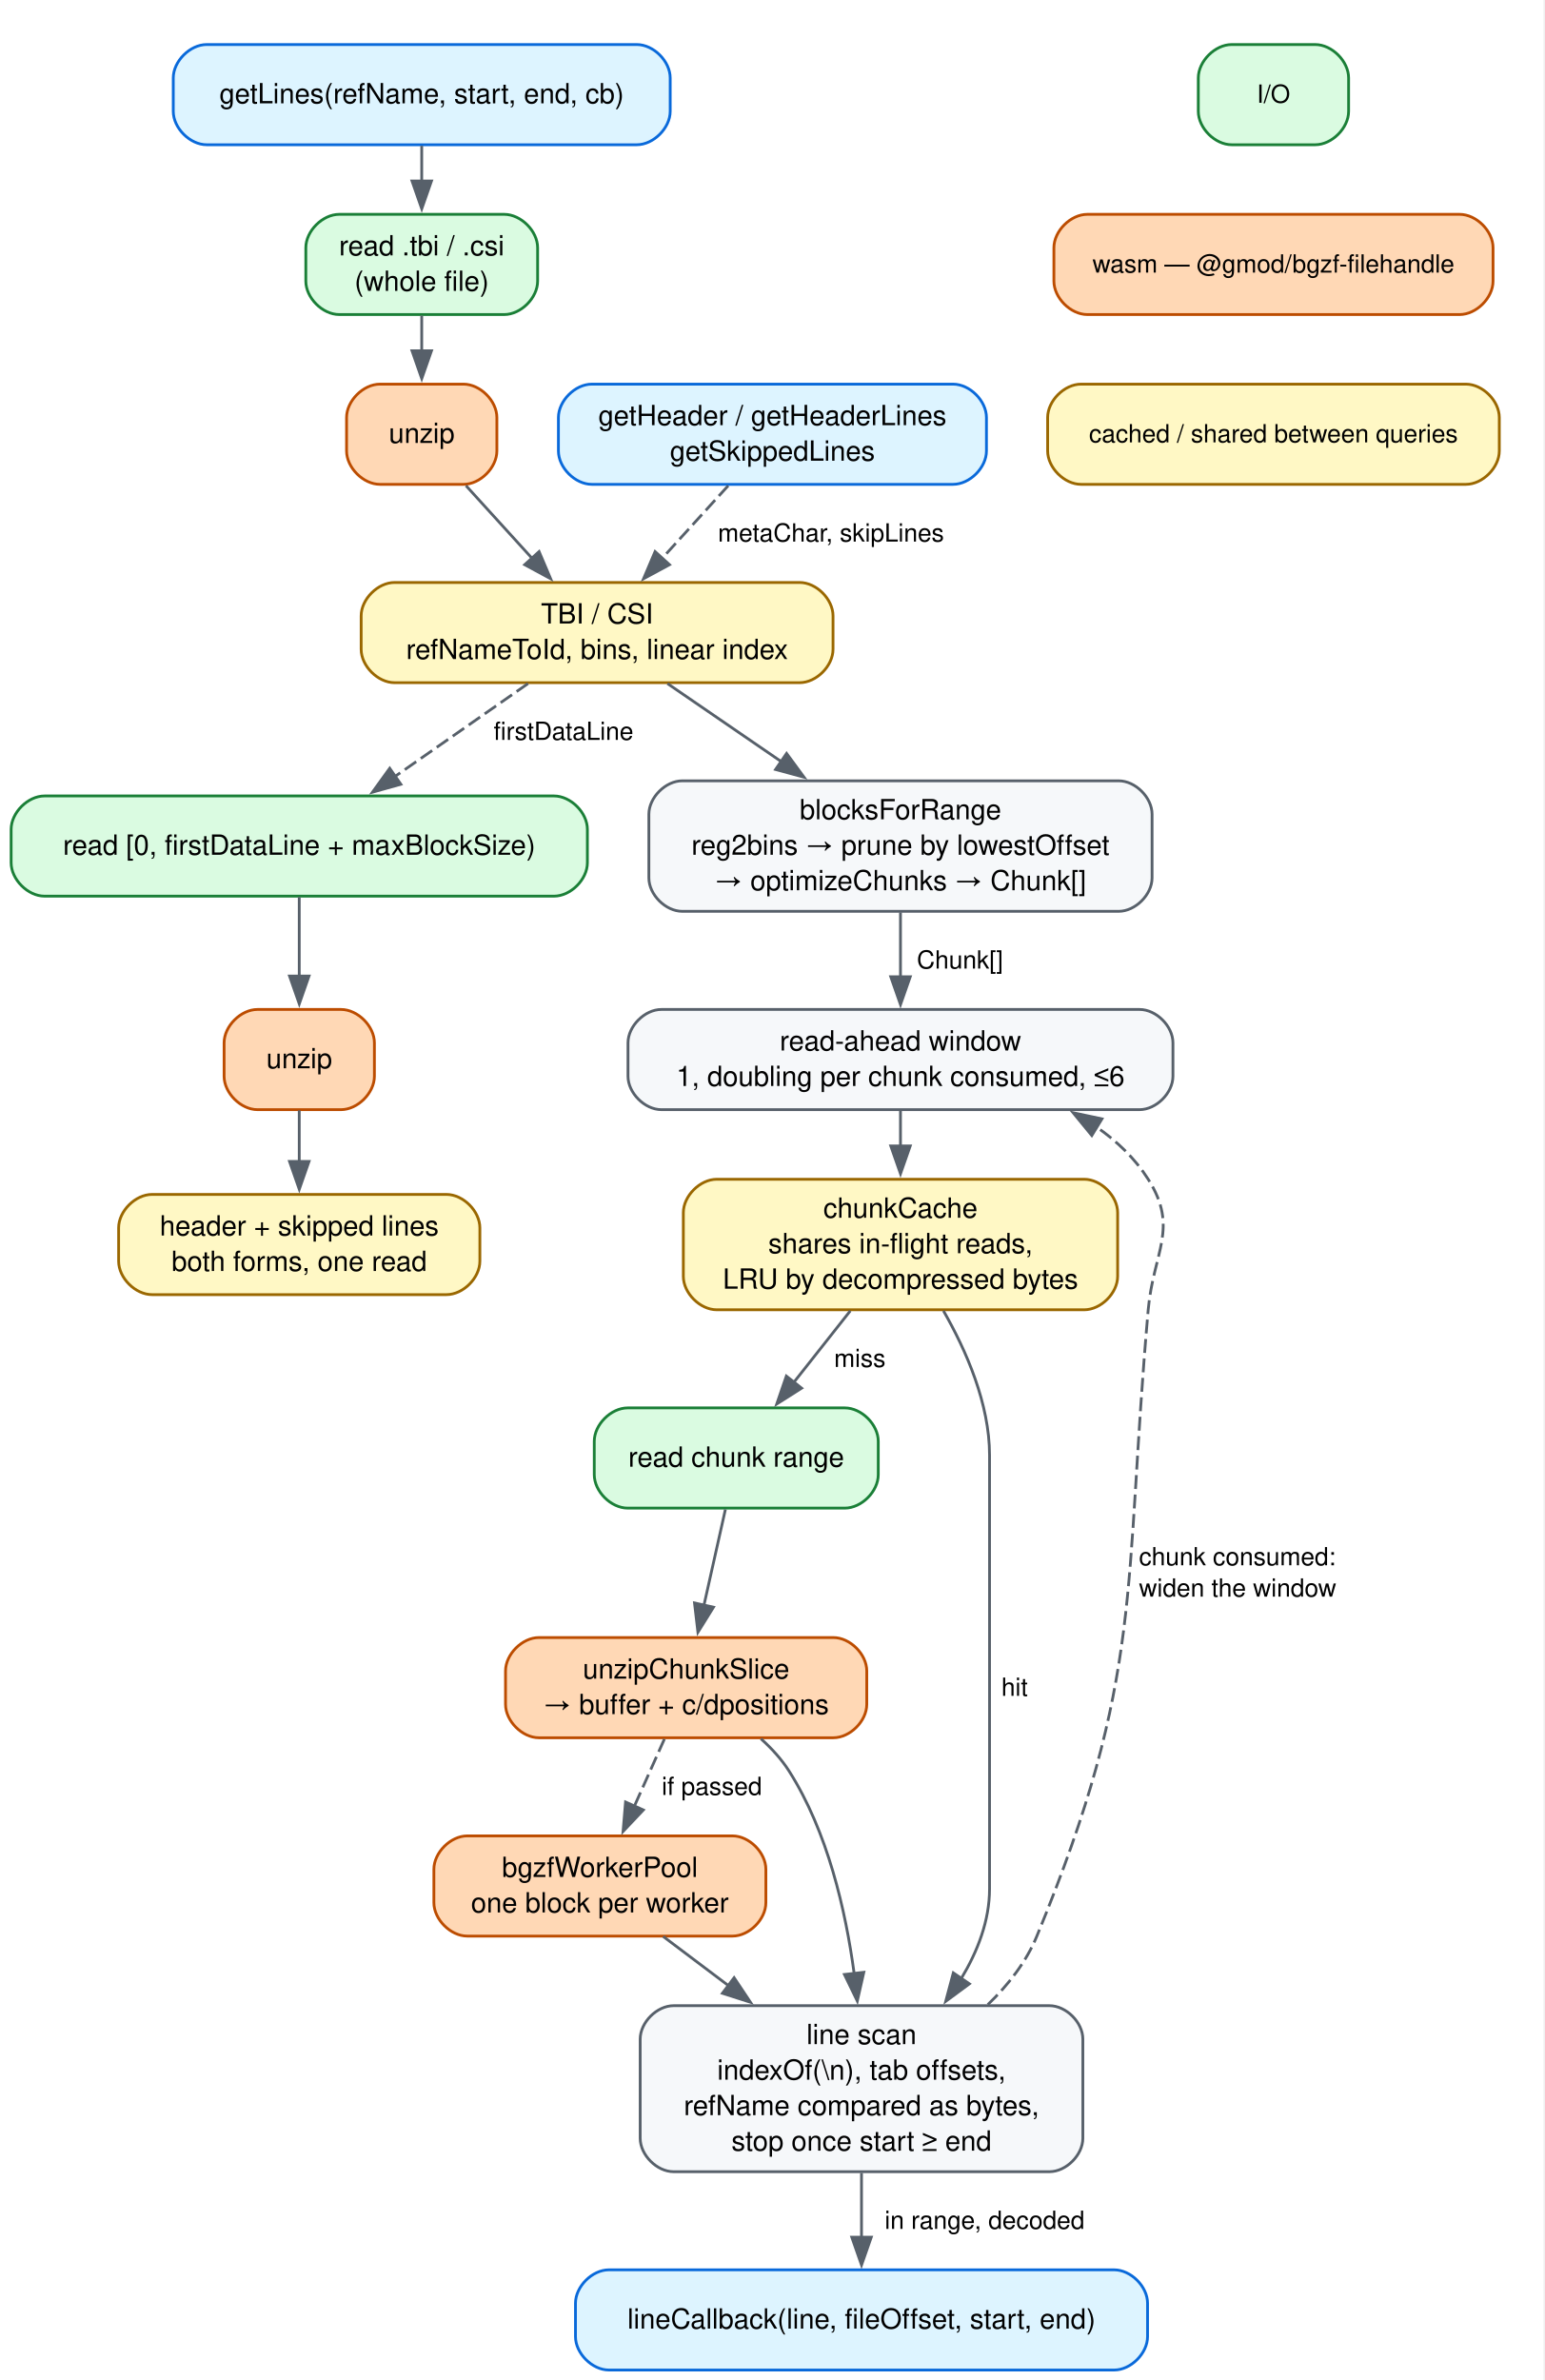
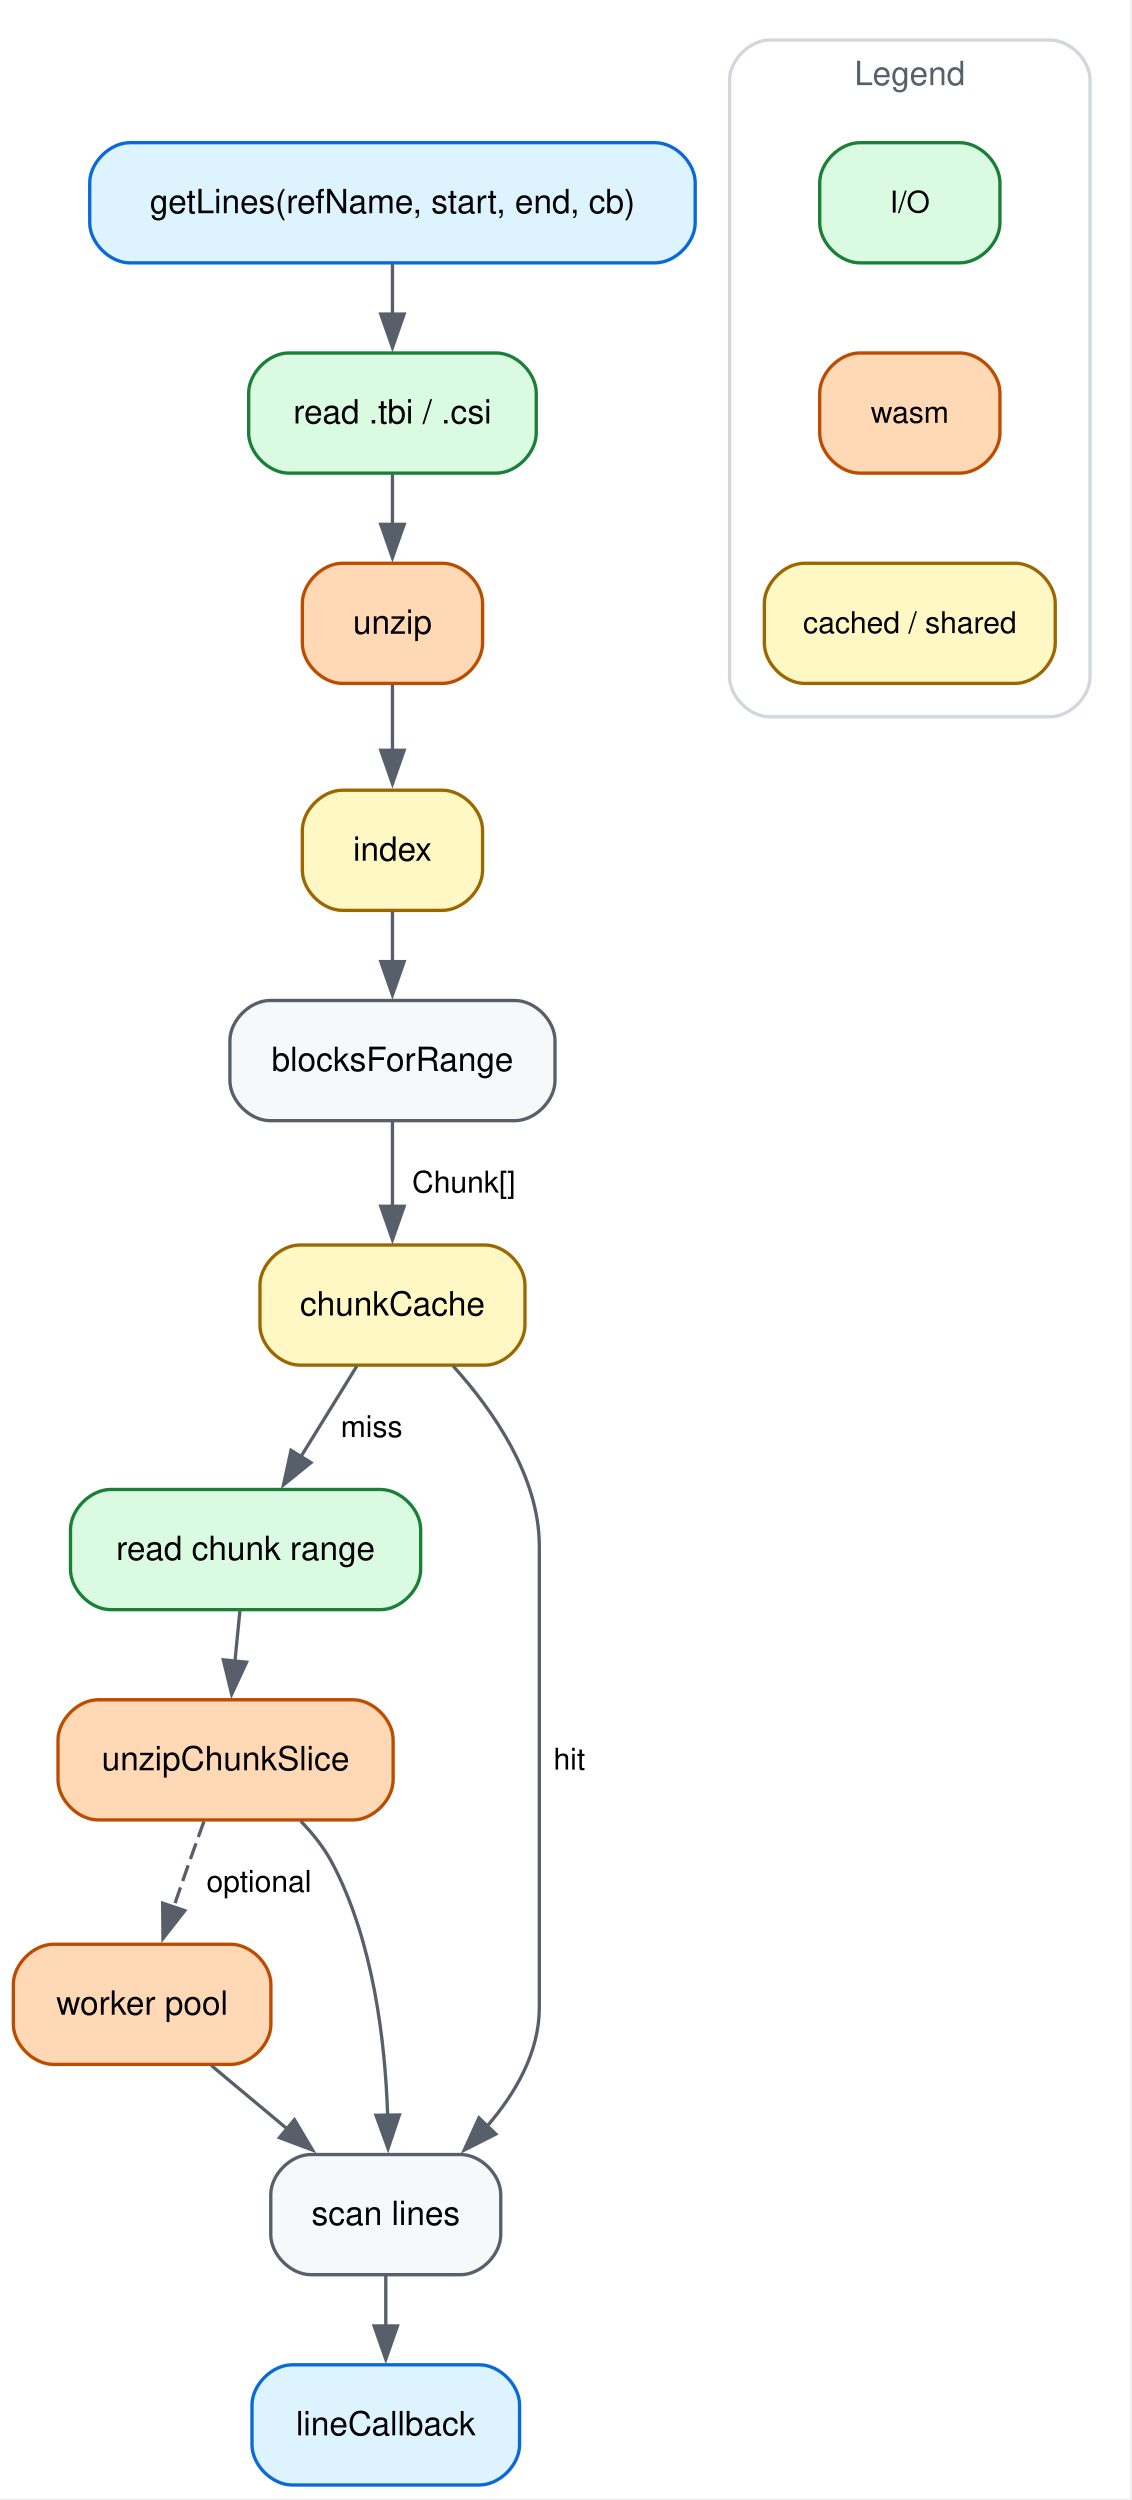
- <svg xmlns="http://www.w3.org/2000/svg" width="555pt" height="855pt" viewBox="0.00 0.00 555.00 855.00">
-   <g id="graph0" class="graph" transform="scale(1 1) rotate(0) translate(4 851.42)">
-     <polygon fill="white" stroke="none" points="-4,4 -4,-851.42 550.51,-851.42 550.51,4 -4,4" />
+ <svg xmlns="http://www.w3.org/2000/svg" width="339pt" height="749pt" viewBox="0.00 0.00 339.00 749.00">
+   <g id="graph0" class="graph" transform="scale(1 1) rotate(0) translate(4 744.5)">
+     <polygon fill="white" stroke="none" points="-4,4 -4,-744.5 334.58,-744.5 334.58,4 -4,4" />
    <g id="clust1" class="cluster">
-       <polygon fill="white" stroke="white" points="368.51,-673.42 368.51,-839.42 538.51,-839.42 538.51,-673.42 368.51,-673.42" />
+       <path fill="white" stroke="#d0d7de" d="M226.58,-529.75C226.58,-529.75 310.58,-529.75 310.58,-529.75 316.58,-529.75 322.58,-535.75 322.58,-541.75 322.58,-541.75 322.58,-720.5 322.58,-720.5 322.58,-726.5 316.58,-732.5 310.58,-732.5 310.58,-732.5 226.58,-732.5 226.58,-732.5 220.58,-732.5 214.58,-726.5 214.58,-720.5 214.58,-720.5 214.58,-541.75 214.58,-541.75 214.58,-535.75 220.58,-529.75 226.58,-529.75" />
+       <text xml:space="preserve" text-anchor="middle" x="268.58" y="-719" font-family="Helvetica,sans-Serif" font-size="10.00" fill="#57606a">Legend</text>
    </g>
    <g id="node1" class="node">
-       <path fill="#ddf4ff" stroke="#0969da" d="M224.78,-835.42C224.78,-835.42 70.25,-835.42 70.25,-835.42 64.25,-835.42 58.25,-829.42 58.25,-823.42 58.25,-823.42 58.25,-811.42 58.25,-811.42 58.25,-805.42 64.25,-799.42 70.25,-799.42 70.25,-799.42 224.78,-799.42 224.78,-799.42 230.78,-799.42 236.78,-805.42 236.78,-811.42 236.78,-811.42 236.78,-823.42 236.78,-823.42 236.78,-829.42 230.78,-835.42 224.78,-835.42" />
-       <text xml:space="preserve" text-anchor="middle" x="147.51" y="-814.3" font-family="Helvetica,sans-Serif" font-size="10.00">getLines(refName, start, end, cb)</text>
+       <path fill="#ddf4ff" stroke="#0969da" d="M192.28,-701.75C192.28,-701.75 34.88,-701.75 34.88,-701.75 28.88,-701.75 22.88,-695.75 22.88,-689.75 22.88,-689.75 22.88,-677.75 22.88,-677.75 22.88,-671.75 28.88,-665.75 34.88,-665.75 34.88,-665.75 192.28,-665.75 192.28,-665.75 198.28,-665.75 204.28,-671.75 204.28,-677.75 204.28,-677.75 204.28,-689.75 204.28,-689.75 204.28,-695.75 198.28,-701.75 192.28,-701.75" />
+       <text xml:space="preserve" text-anchor="middle" x="113.58" y="-680.62" font-family="Helvetica,sans-Serif" font-size="10.00">getLines(refName, start, end, cb)</text>
+     </g>
+     <g id="node2" class="node">
+       <path fill="#dafbe1" stroke="#1a7f37" d="M144.66,-638.75C144.66,-638.75 82.5,-638.75 82.5,-638.75 76.5,-638.75 70.5,-632.75 70.5,-626.75 70.5,-626.75 70.5,-614.75 70.5,-614.75 70.5,-608.75 76.5,-602.75 82.5,-602.75 82.5,-602.75 144.66,-602.75 144.66,-602.75 150.66,-602.75 156.66,-608.75 156.66,-614.75 156.66,-614.75 156.66,-626.75 156.66,-626.75 156.66,-632.75 150.66,-638.75 144.66,-638.75" />
+       <text xml:space="preserve" text-anchor="middle" x="113.58" y="-617.62" font-family="Helvetica,sans-Serif" font-size="10.00">read .tbi / .csi</text>
+     </g>
+     <g id="edge1" class="edge">
+       <path fill="none" stroke="#57606a" d="M113.58,-665.43C113.58,-660.63 113.58,-655.28 113.58,-650.02" />
+       <polygon fill="#57606a" stroke="#57606a" points="117.08,-650.41 113.58,-640.41 110.08,-650.41 117.08,-650.41" />
+     </g>
+     <g id="node3" class="node">
+       <path fill="#ffd8b5" stroke="#bc4c00" d="M128.58,-575.75C128.58,-575.75 98.58,-575.75 98.58,-575.75 92.58,-575.75 86.58,-569.75 86.58,-563.75 86.58,-563.75 86.58,-551.75 86.58,-551.75 86.58,-545.75 92.58,-539.75 98.58,-539.75 98.58,-539.75 128.58,-539.75 128.58,-539.75 134.58,-539.75 140.58,-545.75 140.58,-551.75 140.58,-551.75 140.58,-563.75 140.58,-563.75 140.58,-569.75 134.58,-575.75 128.58,-575.75" />
+       <text xml:space="preserve" text-anchor="middle" x="113.58" y="-554.62" font-family="Helvetica,sans-Serif" font-size="10.00">unzip</text>
+     </g>
+     <g id="edge2" class="edge">
+       <path fill="none" stroke="#57606a" d="M113.58,-602.43C113.58,-597.63 113.58,-592.28 113.58,-587.02" />
+       <polygon fill="#57606a" stroke="#57606a" points="117.08,-587.41 113.58,-577.41 110.08,-587.41 117.08,-587.41" />
    </g>
    <g id="node4" class="node">
-       <path fill="#dafbe1" stroke="#1a7f37" d="M177.15,-774.42C177.15,-774.42 117.87,-774.42 117.87,-774.42 111.87,-774.42 105.87,-768.42 105.87,-762.42 105.87,-762.42 105.87,-750.42 105.87,-750.42 105.87,-744.42 111.87,-738.42 117.87,-738.42 117.87,-738.42 177.15,-738.42 177.15,-738.42 183.15,-738.42 189.15,-744.42 189.15,-750.42 189.15,-750.42 189.15,-762.42 189.15,-762.42 189.15,-768.42 183.15,-774.42 177.15,-774.42" />
-       <text xml:space="preserve" text-anchor="middle" x="147.51" y="-759.67" font-family="Helvetica,sans-Serif" font-size="10.00">read .tbi / .csi</text>
-       <text xml:space="preserve" text-anchor="middle" x="147.51" y="-746.92" font-family="Helvetica,sans-Serif" font-size="10.00">(whole file)</text>
+       <path fill="#fff8c5" stroke="#9a6700" d="M128.58,-507.75C128.58,-507.75 98.58,-507.75 98.58,-507.75 92.58,-507.75 86.58,-501.75 86.58,-495.75 86.58,-495.75 86.58,-483.75 86.58,-483.75 86.58,-477.75 92.58,-471.75 98.58,-471.75 98.58,-471.75 128.58,-471.75 128.58,-471.75 134.58,-471.75 140.58,-477.75 140.58,-483.75 140.58,-483.75 140.58,-495.75 140.58,-495.75 140.58,-501.75 134.58,-507.75 128.58,-507.75" />
+       <text xml:space="preserve" text-anchor="middle" x="113.58" y="-486.62" font-family="Helvetica,sans-Serif" font-size="10.00">index</text>
    </g>
-     <g id="edge1" class="edge">
-       <path fill="none" stroke="#57606a" d="M147.51,-799.04C147.51,-794.99 147.51,-790.58 147.51,-786.19" />
-       <polygon fill="#57606a" stroke="#57606a" points="151.02,-786.4 147.52,-776.4 144.02,-786.4 151.02,-786.4" />
+     <g id="edge3" class="edge">
+       <path fill="none" stroke="#57606a" d="M113.58,-539.41C113.58,-533.32 113.58,-526.3 113.58,-519.53" />
+       <polygon fill="#57606a" stroke="#57606a" points="117.08,-519.72 113.58,-509.72 110.08,-519.72 117.08,-519.72" />
    </g>
-     <g id="node2" class="node">
-       <path fill="#ddf4ff" stroke="#0969da" d="M338.4,-713.42C338.4,-713.42 208.62,-713.42 208.62,-713.42 202.62,-713.42 196.62,-707.42 196.62,-701.42 196.62,-701.42 196.62,-689.42 196.62,-689.42 196.62,-683.42 202.62,-677.42 208.62,-677.42 208.62,-677.42 338.4,-677.42 338.4,-677.42 344.4,-677.42 350.4,-683.42 350.4,-689.42 350.4,-689.42 350.4,-701.42 350.4,-701.42 350.4,-707.42 344.4,-713.42 338.4,-713.42" />
-       <text xml:space="preserve" text-anchor="middle" x="273.51" y="-698.67" font-family="Helvetica,sans-Serif" font-size="10.00">getHeader / getHeaderLines</text>
-       <text xml:space="preserve" text-anchor="middle" x="273.51" y="-685.92" font-family="Helvetica,sans-Serif" font-size="10.00">getSkippedLines</text>
+     <g id="node5" class="node">
+       <path fill="#f6f8fa" stroke="#57606a" d="M150.28,-444.75C150.28,-444.75 76.88,-444.75 76.88,-444.75 70.88,-444.75 64.88,-438.75 64.88,-432.75 64.88,-432.75 64.88,-420.75 64.88,-420.75 64.88,-414.75 70.88,-408.75 76.88,-408.75 76.88,-408.75 150.28,-408.75 150.28,-408.75 156.28,-408.75 162.28,-414.75 162.28,-420.75 162.28,-420.75 162.28,-432.75 162.28,-432.75 162.28,-438.75 156.28,-444.75 150.28,-444.75" />
+       <text xml:space="preserve" text-anchor="middle" x="113.58" y="-423.62" font-family="Helvetica,sans-Serif" font-size="10.00">blocksForRange</text>
+     </g>
+     <g id="edge4" class="edge">
+       <path fill="none" stroke="#57606a" d="M113.58,-471.43C113.58,-466.63 113.58,-461.28 113.58,-456.02" />
+       <polygon fill="#57606a" stroke="#57606a" points="117.08,-456.41 113.58,-446.41 110.08,-456.41 117.08,-456.41" />
+     </g>
+     <g id="node6" class="node">
+       <path fill="#fff8c5" stroke="#9a6700" d="M141.28,-371.5C141.28,-371.5 85.88,-371.5 85.88,-371.5 79.88,-371.5 73.88,-365.5 73.88,-359.5 73.88,-359.5 73.88,-347.5 73.88,-347.5 73.88,-341.5 79.88,-335.5 85.88,-335.5 85.88,-335.5 141.28,-335.5 141.28,-335.5 147.28,-335.5 153.28,-341.5 153.28,-347.5 153.28,-347.5 153.28,-359.5 153.28,-359.5 153.28,-365.5 147.28,-371.5 141.28,-371.5" />
+       <text xml:space="preserve" text-anchor="middle" x="113.58" y="-350.38" font-family="Helvetica,sans-Serif" font-size="10.00">chunkCache</text>
+     </g>
+     <g id="edge5" class="edge">
+       <path fill="none" stroke="#57606a" d="M113.58,-408.5C113.58,-400.8 113.58,-391.52 113.58,-382.84" />
+       <polygon fill="#57606a" stroke="#57606a" points="117.08,-383.1 113.58,-373.1 110.08,-383.1 117.08,-383.1" />
+       <text xml:space="preserve" text-anchor="middle" x="134.95" y="-387.2" font-family="Helvetica,sans-Serif" font-size="9.00"> Chunk[] </text>
+     </g>
+     <g id="node7" class="node">
+       <path fill="#dafbe1" stroke="#1a7f37" d="M110.03,-298.25C110.03,-298.25 29.12,-298.25 29.12,-298.25 23.12,-298.25 17.12,-292.25 17.12,-286.25 17.12,-286.25 17.12,-274.25 17.12,-274.25 17.12,-268.25 23.12,-262.25 29.12,-262.25 29.12,-262.25 110.03,-262.25 110.03,-262.25 116.03,-262.25 122.03,-268.25 122.03,-274.25 122.03,-274.25 122.03,-286.25 122.03,-286.25 122.03,-292.25 116.03,-298.25 110.03,-298.25" />
+       <text xml:space="preserve" text-anchor="middle" x="69.58" y="-277.12" font-family="Helvetica,sans-Serif" font-size="10.00">read chunk range</text>
+     </g>
+     <g id="edge6" class="edge">
+       <path fill="none" stroke="#57606a" d="M102.93,-335.25C97.9,-327.11 91.79,-317.21 86.17,-308.12" />
+       <polygon fill="#57606a" stroke="#57606a" points="89.16,-306.3 80.93,-299.63 83.2,-309.97 89.16,-306.3" />
+       <text xml:space="preserve" text-anchor="middle" x="107.34" y="-313.95" font-family="Helvetica,sans-Serif" font-size="9.00"> miss </text>
+     </g>
+     <g id="node10" class="node">
+       <path fill="#f6f8fa" stroke="#57606a" d="M134.03,-99C134.03,-99 89.12,-99 89.12,-99 83.12,-99 77.12,-93 77.12,-87 77.12,-87 77.12,-75 77.12,-75 77.12,-69 83.12,-63 89.12,-63 89.12,-63 134.03,-63 134.03,-63 140.03,-63 146.03,-69 146.03,-75 146.03,-75 146.03,-87 146.03,-87 146.03,-93 140.03,-99 134.03,-99" />
+       <text xml:space="preserve" text-anchor="middle" x="111.58" y="-77.88" font-family="Helvetica,sans-Serif" font-size="10.00">scan lines</text>
+     </g>
+     <g id="edge11" class="edge">
+       <path fill="none" stroke="#57606a" d="M131.73,-335.26C143.85,-321.84 157.58,-302.04 157.58,-281.25 157.58,-281.25 157.58,-281.25 157.58,-143 157.58,-129.66 150.48,-117.39 141.87,-107.41" />
+       <polygon fill="#57606a" stroke="#57606a" points="144.54,-105.14 135.09,-100.35 139.49,-109.98 144.54,-105.14" />
+       <text xml:space="preserve" text-anchor="middle" x="166.58" y="-214.32" font-family="Helvetica,sans-Serif" font-size="9.00"> hit </text>
+     </g>
+     <g id="node8" class="node">
+       <path fill="#ffd8b5" stroke="#bc4c00" d="M101.78,-235.25C101.78,-235.25 25.38,-235.25 25.38,-235.25 19.38,-235.25 13.38,-229.25 13.38,-223.25 13.38,-223.25 13.38,-211.25 13.38,-211.25 13.38,-205.25 19.38,-199.25 25.38,-199.25 25.38,-199.25 101.78,-199.25 101.78,-199.25 107.78,-199.25 113.78,-205.25 113.78,-211.25 113.78,-211.25 113.78,-223.25 113.78,-223.25 113.78,-229.25 107.78,-235.25 101.78,-235.25" />
+       <text xml:space="preserve" text-anchor="middle" x="63.58" y="-214.12" font-family="Helvetica,sans-Serif" font-size="10.00">unzipChunkSlice</text>
+     </g>
+     <g id="edge7" class="edge">
+       <path fill="none" stroke="#57606a" d="M67.88,-261.93C67.4,-257.13 66.88,-251.78 66.36,-246.52" />
+       <polygon fill="#57606a" stroke="#57606a" points="69.88,-246.51 65.41,-236.91 62.91,-247.2 69.88,-246.51" />
+     </g>
+     <g id="node9" class="node">
+       <path fill="#ffd8b5" stroke="#bc4c00" d="M65.16,-162C65.16,-162 12,-162 12,-162 6,-162 0,-156 0,-150 0,-150 0,-138 0,-138 0,-132 6,-126 12,-126 12,-126 65.16,-126 65.16,-126 71.16,-126 77.16,-132 77.16,-138 77.16,-138 77.16,-150 77.16,-150 77.16,-156 71.16,-162 65.16,-162" />
+       <text xml:space="preserve" text-anchor="middle" x="38.58" y="-140.88" font-family="Helvetica,sans-Serif" font-size="10.00">worker pool</text>
+     </g>
+     <g id="edge8" class="edge">
+       <path fill="none" stroke="#57606a" stroke-dasharray="5,2" d="M57.11,-198.83C55.6,-194.71 54.02,-190.33 52.58,-186.25 51.07,-181.96 49.49,-177.41 47.97,-172.96" />
+       <polygon fill="#57606a" stroke="#57606a" points="51.36,-172.07 44.83,-163.73 44.73,-174.32 51.36,-172.07" />
+       <text xml:space="preserve" text-anchor="middle" x="73.58" y="-177.7" font-family="Helvetica,sans-Serif" font-size="9.00"> optional </text>
+     </g>
+     <g id="edge9" class="edge">
+       <path fill="none" stroke="#57606a" d="M86.1,-198.89C89.78,-195.1 93.17,-190.83 95.58,-186.25 107.91,-162.85 111.42,-132.66 112.14,-110.8" />
+       <polygon fill="#57606a" stroke="#57606a" points="115.64,-110.86 112.27,-100.82 108.64,-110.77 115.64,-110.86" />
+     </g>
+     <g id="edge10" class="edge">
+       <path fill="none" stroke="#57606a" d="M59.3,-125.68C66.39,-119.76 74.47,-113.01 82.11,-106.62" />
+       <polygon fill="#57606a" stroke="#57606a" points="84.21,-109.43 89.64,-100.33 79.73,-104.06 84.21,-109.43" />
    </g>
    <g id="node11" class="node">
-       <path fill="#fff8c5" stroke="#9a6700" d="M283.28,-642.17C283.28,-642.17 137.75,-642.17 137.75,-642.17 131.75,-642.17 125.75,-636.17 125.75,-630.17 125.75,-630.17 125.75,-618.17 125.75,-618.17 125.75,-612.17 131.75,-606.17 137.75,-606.17 137.75,-606.17 283.28,-606.17 283.28,-606.17 289.28,-606.17 295.28,-612.17 295.28,-618.17 295.28,-618.17 295.28,-630.17 295.28,-630.17 295.28,-636.17 289.28,-642.17 283.28,-642.17" />
-       <text xml:space="preserve" text-anchor="middle" x="210.51" y="-627.42" font-family="Helvetica,sans-Serif" font-size="10.00">TBI / CSI</text>
-       <text xml:space="preserve" text-anchor="middle" x="210.51" y="-614.67" font-family="Helvetica,sans-Serif" font-size="10.00">refNameToId, bins, linear index</text>
-     </g>
-     <g id="edge5" class="edge">
-       <path fill="none" stroke="#57606a" stroke-dasharray="5,2" d="M257.62,-676.95C250.4,-669.01 241.72,-659.47 233.79,-650.75" />
-       <polygon fill="#57606a" stroke="#57606a" points="236.53,-648.56 227.21,-643.52 231.35,-653.27 236.53,-648.56" />
-       <text xml:space="preserve" text-anchor="middle" x="294.54" y="-656.87" font-family="Helvetica,sans-Serif" font-size="9.00"> metaChar, skipLines </text>
-     </g>
-     <g id="node3" class="node">
-       <path fill="#ddf4ff" stroke="#0969da" d="M396.28,-36C396.28,-36 214.75,-36 214.75,-36 208.75,-36 202.75,-30 202.75,-24 202.75,-24 202.75,-12 202.75,-12 202.75,-6 208.75,0 214.75,0 214.75,0 396.28,0 396.28,0 402.28,0 408.28,-6 408.28,-12 408.28,-12 408.28,-24 408.28,-24 408.28,-30 402.28,-36 396.28,-36" />
-       <text xml:space="preserve" text-anchor="middle" x="305.51" y="-14.88" font-family="Helvetica,sans-Serif" font-size="10.00">lineCallback(line, fileOffset, start, end)</text>
-     </g>
-     <g id="node7" class="node">
-       <path fill="#ffd8b5" stroke="#bc4c00" d="M162.51,-713.42C162.51,-713.42 132.51,-713.42 132.51,-713.42 126.51,-713.42 120.51,-707.42 120.51,-701.42 120.51,-701.42 120.51,-689.42 120.51,-689.42 120.51,-683.42 126.51,-677.42 132.51,-677.42 132.51,-677.42 162.51,-677.42 162.51,-677.42 168.51,-677.42 174.51,-683.42 174.51,-689.42 174.51,-689.42 174.51,-701.42 174.51,-701.42 174.51,-707.42 168.51,-713.42 162.51,-713.42" />
-       <text xml:space="preserve" text-anchor="middle" x="147.51" y="-692.3" font-family="Helvetica,sans-Serif" font-size="10.00">unzip</text>
-     </g>
-     <g id="edge2" class="edge">
-       <path fill="none" stroke="#57606a" d="M147.51,-738.04C147.51,-733.99 147.51,-729.58 147.51,-725.19" />
-       <polygon fill="#57606a" stroke="#57606a" points="151.02,-725.4 147.52,-715.4 144.02,-725.4 151.02,-725.4" />
-     </g>
-     <g id="node5" class="node">
-       <path fill="#dafbe1" stroke="#1a7f37" d="M195.03,-565.48C195.03,-565.48 12,-565.48 12,-565.48 6,-565.48 0,-559.48 0,-553.48 0,-553.48 0,-541.48 0,-541.48 0,-535.48 6,-529.48 12,-529.48 12,-529.48 195.03,-529.48 195.03,-529.48 201.03,-529.48 207.03,-535.48 207.03,-541.48 207.03,-541.48 207.03,-553.48 207.03,-553.48 207.03,-559.48 201.03,-565.48 195.03,-565.48" />
-       <text xml:space="preserve" text-anchor="middle" x="103.51" y="-544.35" font-family="Helvetica,sans-Serif" font-size="10.00">read [0, firstDataLine + maxBlockSize)</text>
-     </g>
-     <g id="node8" class="node">
-       <path fill="#ffd8b5" stroke="#bc4c00" d="M118.51,-488.78C118.51,-488.78 88.51,-488.78 88.51,-488.78 82.51,-488.78 76.51,-482.78 76.51,-476.78 76.51,-476.78 76.51,-464.78 76.51,-464.78 76.51,-458.78 82.51,-452.78 88.51,-452.78 88.51,-452.78 118.51,-452.78 118.51,-452.78 124.51,-452.78 130.51,-458.78 130.51,-464.78 130.51,-464.78 130.51,-476.78 130.51,-476.78 130.51,-482.78 124.51,-488.78 118.51,-488.78" />
-       <text xml:space="preserve" text-anchor="middle" x="103.51" y="-467.65" font-family="Helvetica,sans-Serif" font-size="10.00">unzip</text>
-     </g>
-     <g id="edge7" class="edge">
-       <path fill="none" stroke="#57606a" d="M103.51,-529.15C103.51,-520.63 103.51,-510.14 103.51,-500.47" />
-       <polygon fill="#57606a" stroke="#57606a" points="107.02,-500.78 103.52,-490.78 100.02,-500.78 107.02,-500.78" />
-     </g>
-     <g id="node6" class="node">
-       <path fill="#dafbe1" stroke="#1a7f37" d="M299.53,-345.64C299.53,-345.64 221.5,-345.64 221.5,-345.64 215.5,-345.64 209.5,-339.64 209.5,-333.64 209.5,-333.64 209.5,-321.64 209.5,-321.64 209.5,-315.64 215.5,-309.64 221.5,-309.64 221.5,-309.64 299.53,-309.64 299.53,-309.64 305.53,-309.64 311.53,-315.64 311.53,-321.64 311.53,-321.64 311.53,-333.64 311.53,-333.64 311.53,-339.64 305.53,-345.64 299.53,-345.64" />
-       <text xml:space="preserve" text-anchor="middle" x="260.51" y="-324.51" font-family="Helvetica,sans-Serif" font-size="10.00">read chunk range</text>
-     </g>
-     <g id="node9" class="node">
-       <path fill="#ffd8b5" stroke="#bc4c00" d="M295.4,-263.14C295.4,-263.14 189.62,-263.14 189.62,-263.14 183.62,-263.14 177.62,-257.14 177.62,-251.14 177.62,-251.14 177.62,-239.14 177.62,-239.14 177.62,-233.14 183.62,-227.14 189.62,-227.14 189.62,-227.14 295.4,-227.14 295.4,-227.14 301.4,-227.14 307.4,-233.14 307.4,-239.14 307.4,-239.14 307.4,-251.14 307.4,-251.14 307.4,-257.14 301.4,-263.14 295.4,-263.14" />
-       <text xml:space="preserve" text-anchor="middle" x="242.51" y="-248.39" font-family="Helvetica,sans-Serif" font-size="10.00">unzipChunkSlice</text>
-       <text xml:space="preserve" text-anchor="middle" x="242.51" y="-235.64" font-family="Helvetica,sans-Serif" font-size="10.00">→ buffer + c/dpositions</text>
+       <path fill="#ddf4ff" stroke="#0969da" d="M139.66,-36C139.66,-36 83.5,-36 83.5,-36 77.5,-36 71.5,-30 71.5,-24 71.5,-24 71.5,-12 71.5,-12 71.5,-6 77.5,0 83.5,0 83.5,0 139.66,0 139.66,0 145.66,0 151.66,-6 151.66,-12 151.66,-12 151.66,-24 151.66,-24 151.66,-30 145.66,-36 139.66,-36" />
+       <text xml:space="preserve" text-anchor="middle" x="111.58" y="-14.88" font-family="Helvetica,sans-Serif" font-size="10.00">lineCallback</text>
    </g>
    <g id="edge12" class="edge">
-       <path fill="none" stroke="#57606a" d="M256.61,-309.17C254.34,-299.05 251.44,-286.05 248.85,-274.49" />
-       <polygon fill="#57606a" stroke="#57606a" points="252.34,-274.05 246.74,-265.05 245.51,-275.57 252.34,-274.05" />
-     </g>
-     <g id="edge3" class="edge">
-       <path fill="none" stroke="#57606a" d="M163.41,-676.95C170.63,-669.01 179.31,-659.47 187.24,-650.75" />
-       <polygon fill="#57606a" stroke="#57606a" points="189.68,-653.27 193.82,-643.52 184.5,-648.56 189.68,-653.27" />
+       <path fill="none" stroke="#57606a" d="M111.58,-62.68C111.58,-57.88 111.58,-52.53 111.58,-47.27" />
+       <polygon fill="#57606a" stroke="#57606a" points="115.08,-47.66 111.58,-37.66 108.08,-47.66 115.08,-47.66" />
    </g>
    <g id="node12" class="node">
-       <path fill="#fff8c5" stroke="#9a6700" d="M156.4,-422.33C156.4,-422.33 50.62,-422.33 50.62,-422.33 44.62,-422.33 38.62,-416.33 38.62,-410.33 38.62,-410.33 38.62,-398.33 38.62,-398.33 38.62,-392.33 44.62,-386.33 50.62,-386.33 50.62,-386.33 156.4,-386.33 156.4,-386.33 162.4,-386.33 168.4,-392.33 168.4,-398.33 168.4,-398.33 168.4,-410.33 168.4,-410.33 168.4,-416.33 162.4,-422.33 156.4,-422.33" />
-       <text xml:space="preserve" text-anchor="middle" x="103.51" y="-407.58" font-family="Helvetica,sans-Serif" font-size="10.00">header + skipped lines</text>
-       <text xml:space="preserve" text-anchor="middle" x="103.51" y="-394.83" font-family="Helvetica,sans-Serif" font-size="10.00">both forms, one read</text>
+       <path fill="#dafbe1" stroke="#1a7f37" d="M283.58,-701.75C283.58,-701.75 253.58,-701.75 253.58,-701.75 247.58,-701.75 241.58,-695.75 241.58,-689.75 241.58,-689.75 241.58,-677.75 241.58,-677.75 241.58,-671.75 247.58,-665.75 253.58,-665.75 253.58,-665.75 283.58,-665.75 283.58,-665.75 289.58,-665.75 295.58,-671.75 295.58,-677.75 295.58,-677.75 295.58,-689.75 295.58,-689.75 295.58,-695.75 289.58,-701.75 283.58,-701.75" />
+       <text xml:space="preserve" text-anchor="middle" x="268.58" y="-680.83" font-family="Helvetica,sans-Serif" font-size="9.00">I/O</text>
    </g>
-     <g id="edge8" class="edge">
-       <path fill="none" stroke="#57606a" d="M103.51,-452.51C103.51,-446.73 103.51,-440.13 103.51,-433.73" />
-       <polygon fill="#57606a" stroke="#57606a" points="107.02,-434.17 103.52,-424.17 100.02,-434.17 107.02,-434.17" />
-     </g>
-     <g id="node10" class="node">
-       <path fill="#ffd8b5" stroke="#bc4c00" d="M259.15,-191.89C259.15,-191.89 163.88,-191.89 163.88,-191.89 157.88,-191.89 151.88,-185.89 151.88,-179.89 151.88,-179.89 151.88,-167.89 151.88,-167.89 151.88,-161.89 157.88,-155.89 163.88,-155.89 163.88,-155.89 259.15,-155.89 259.15,-155.89 265.15,-155.89 271.15,-161.89 271.15,-167.89 271.15,-167.89 271.15,-179.89 271.15,-179.89 271.15,-185.89 265.15,-191.89 259.15,-191.89" />
-       <text xml:space="preserve" text-anchor="middle" x="211.51" y="-177.14" font-family="Helvetica,sans-Serif" font-size="10.00">bgzfWorkerPool</text>
-       <text xml:space="preserve" text-anchor="middle" x="211.51" y="-164.39" font-family="Helvetica,sans-Serif" font-size="10.00">one block per worker</text>
-     </g>
-     <g id="edge13" class="edge">
-       <path fill="none" stroke="#57606a" stroke-dasharray="5,2" d="M234.69,-226.67C231.4,-219.31 227.49,-210.57 223.83,-202.39" />
-       <polygon fill="#57606a" stroke="#57606a" points="227.13,-201.2 219.85,-193.5 220.74,-204.06 227.13,-201.2" />
-       <text xml:space="preserve" text-anchor="middle" x="251.75" y="-206.59" font-family="Helvetica,sans-Serif" font-size="9.00"> if passed </text>
-     </g>
-     <g id="node16" class="node">
-       <path fill="#f6f8fa" stroke="#57606a" d="M373.03,-130.89C373.03,-130.89 238,-130.89 238,-130.89 232,-130.89 226,-124.89 226,-118.89 226,-118.89 226,-83.25 226,-83.25 226,-77.25 232,-71.25 238,-71.25 238,-71.25 373.03,-71.25 373.03,-71.25 379.03,-71.25 385.03,-77.25 385.03,-83.25 385.03,-83.25 385.03,-118.89 385.03,-118.89 385.03,-124.89 379.03,-130.89 373.03,-130.89" />
-       <text xml:space="preserve" text-anchor="middle" x="305.51" y="-117.07" font-family="Helvetica,sans-Serif" font-size="10.00">line scan</text>
-       <text xml:space="preserve" text-anchor="middle" x="305.51" y="-104.32" font-family="Helvetica,sans-Serif" font-size="10.00">indexOf(\n), tab offsets,</text>
-       <text xml:space="preserve" text-anchor="middle" x="305.51" y="-91.57" font-family="Helvetica,sans-Serif" font-size="10.00">refName compared as bytes,</text>
-       <text xml:space="preserve" text-anchor="middle" x="305.51" y="-78.82" font-family="Helvetica,sans-Serif" font-size="10.00">stop once start ≥ end</text>
-     </g>
-     <g id="edge14" class="edge">
-       <path fill="none" stroke="#57606a" d="M269.38,-226.78C273.23,-223.31 276.8,-219.41 279.51,-215.14 293.31,-193.42 299.81,-165.23 302.87,-142.43" />
-       <polygon fill="#57606a" stroke="#57606a" points="306.34,-142.89 304,-132.56 299.38,-142.1 306.34,-142.89" />
-     </g>
-     <g id="edge15" class="edge">
-       <path fill="none" stroke="#57606a" d="M234.27,-155.75C241.38,-150.39 249.5,-144.27 257.66,-138.13" />
-       <polygon fill="#57606a" stroke="#57606a" points="259.74,-140.94 265.62,-132.12 255.53,-135.35 259.74,-140.94" />
-     </g>
-     <g id="edge6" class="edge">
-       <path fill="none" stroke="#57606a" stroke-dasharray="5,2" d="M185.7,-605.85C171.49,-595.92 153.44,-583.33 137.88,-572.46" />
-       <polygon fill="#57606a" stroke="#57606a" points="140.01,-569.68 129.81,-566.83 136.01,-575.42 140.01,-569.68" />
-       <text xml:space="preserve" text-anchor="middle" x="198.47" y="-585.62" font-family="Helvetica,sans-Serif" font-size="9.00"> firstDataLine </text>
+     <g id="node13" class="node">
+       <path fill="#ffd8b5" stroke="#bc4c00" d="M283.58,-638.75C283.58,-638.75 253.58,-638.75 253.58,-638.75 247.58,-638.75 241.58,-632.75 241.58,-626.75 241.58,-626.75 241.58,-614.75 241.58,-614.75 241.58,-608.75 247.58,-602.75 253.58,-602.75 253.58,-602.75 283.58,-602.75 283.58,-602.75 289.58,-602.75 295.58,-608.75 295.58,-614.75 295.58,-614.75 295.58,-626.75 295.58,-626.75 295.58,-632.75 289.58,-638.75 283.58,-638.75" />
+       <text xml:space="preserve" text-anchor="middle" x="268.58" y="-617.83" font-family="Helvetica,sans-Serif" font-size="9.00">wasm</text>
    </g>
    <g id="node14" class="node">
-       <path fill="#f6f8fa" stroke="#57606a" d="M397.9,-570.92C397.9,-570.92 241.12,-570.92 241.12,-570.92 235.12,-570.92 229.12,-564.92 229.12,-558.92 229.12,-558.92 229.12,-536.03 229.12,-536.03 229.12,-530.03 235.12,-524.03 241.12,-524.03 241.12,-524.03 397.9,-524.03 397.9,-524.03 403.9,-524.03 409.9,-530.03 409.9,-536.03 409.9,-536.03 409.9,-558.92 409.9,-558.92 409.9,-564.92 403.9,-570.92 397.9,-570.92" />
-       <text xml:space="preserve" text-anchor="middle" x="319.51" y="-557.1" font-family="Helvetica,sans-Serif" font-size="10.00">blocksForRange</text>
-       <text xml:space="preserve" text-anchor="middle" x="319.51" y="-544.35" font-family="Helvetica,sans-Serif" font-size="10.00">reg2bins → prune by lowestOffset</text>
-       <text xml:space="preserve" text-anchor="middle" x="319.51" y="-531.6" font-family="Helvetica,sans-Serif" font-size="10.00">→ optimizeChunks → Chunk[]</text>
-     </g>
-     <g id="edge4" class="edge">
-       <path fill="none" stroke="#57606a" d="M235.8,-605.85C247.96,-597.51 262.87,-587.29 276.73,-577.79" />
-       <polygon fill="#57606a" stroke="#57606a" points="278.59,-580.76 284.86,-572.22 274.63,-574.99 278.59,-580.76" />
-     </g>
-     <g id="node13" class="node">
-       <path fill="#fff8c5" stroke="#9a6700" d="M385.53,-427.78C385.53,-427.78 253.5,-427.78 253.5,-427.78 247.5,-427.78 241.5,-421.78 241.5,-415.78 241.5,-415.78 241.5,-392.89 241.5,-392.89 241.5,-386.89 247.5,-380.89 253.5,-380.89 253.5,-380.89 385.53,-380.89 385.53,-380.89 391.53,-380.89 397.53,-386.89 397.53,-392.89 397.53,-392.89 397.53,-415.78 397.53,-415.78 397.53,-421.78 391.53,-427.78 385.53,-427.78" />
-       <text xml:space="preserve" text-anchor="middle" x="319.51" y="-413.96" font-family="Helvetica,sans-Serif" font-size="10.00">chunkCache</text>
-       <text xml:space="preserve" text-anchor="middle" x="319.51" y="-401.21" font-family="Helvetica,sans-Serif" font-size="10.00">shares in-flight reads,</text>
-       <text xml:space="preserve" text-anchor="middle" x="319.51" y="-388.46" font-family="Helvetica,sans-Serif" font-size="10.00">LRU by decompressed bytes</text>
-     </g>
-     <g id="edge11" class="edge">
-       <path fill="none" stroke="#57606a" d="M301.49,-380.52C295.09,-372.41 287.83,-363.23 281.23,-354.86" />
-       <polygon fill="#57606a" stroke="#57606a" points="284,-352.73 275.06,-347.05 278.51,-357.07 284,-352.73" />
-       <text xml:space="preserve" text-anchor="middle" x="304.91" y="-360.34" font-family="Helvetica,sans-Serif" font-size="9.00"> miss </text>
-     </g>
-     <g id="edge16" class="edge">
-       <path fill="none" stroke="#57606a" d="M334.95,-380.52C343.14,-366.25 351.51,-347.12 351.51,-328.64 351.51,-328.64 351.51,-328.64 351.51,-172.89 351.51,-161.45 347.24,-150.41 341.31,-140.59" />
-       <polygon fill="#57606a" stroke="#57606a" points="344.28,-138.74 335.76,-132.45 338.5,-142.68 344.28,-138.74" />
-       <text xml:space="preserve" text-anchor="middle" x="360.51" y="-242.21" font-family="Helvetica,sans-Serif" font-size="9.00"> hit </text>
-     </g>
-     <g id="node15" class="node">
-       <path fill="#f6f8fa" stroke="#57606a" d="M405.4,-488.78C405.4,-488.78 233.62,-488.78 233.62,-488.78 227.62,-488.78 221.62,-482.78 221.62,-476.78 221.62,-476.78 221.62,-464.78 221.62,-464.78 221.62,-458.78 227.62,-452.78 233.62,-452.78 233.62,-452.78 405.4,-452.78 405.4,-452.78 411.4,-452.78 417.4,-458.78 417.4,-464.78 417.4,-464.78 417.4,-476.78 417.4,-476.78 417.4,-482.78 411.4,-488.78 405.4,-488.78" />
-       <text xml:space="preserve" text-anchor="middle" x="319.51" y="-474.03" font-family="Helvetica,sans-Serif" font-size="10.00">read-ahead window</text>
-       <text xml:space="preserve" text-anchor="middle" x="319.51" y="-461.28" font-family="Helvetica,sans-Serif" font-size="10.00">1, doubling per chunk consumed, ≤6</text>
-     </g>
-     <g id="edge9" class="edge">
-       <path fill="none" stroke="#57606a" d="M319.51,-523.66C319.51,-516.34 319.51,-508.14 319.51,-500.45" />
-       <polygon fill="#57606a" stroke="#57606a" points="323.02,-500.52 319.52,-490.52 316.02,-500.52 323.02,-500.52" />
-       <text xml:space="preserve" text-anchor="middle" x="340.89" y="-503.48" font-family="Helvetica,sans-Serif" font-size="9.00"> Chunk[] </text>
-     </g>
-     <g id="edge10" class="edge">
-       <path fill="none" stroke="#57606a" d="M319.51,-452.51C319.51,-448.43 319.51,-443.94 319.51,-439.41" />
-       <polygon fill="#57606a" stroke="#57606a" points="323.02,-439.75 319.52,-429.75 316.02,-439.75 323.02,-439.75" />
-     </g>
-     <g id="edge18" class="edge">
-       <path fill="none" stroke="#57606a" d="M305.51,-70.8C305.51,-63.27 305.51,-55.18 305.51,-47.68" />
-       <polygon fill="#57606a" stroke="#57606a" points="309.02,-47.71 305.52,-37.71 302.02,-47.71 309.02,-47.71" />
-       <text xml:space="preserve" text-anchor="middle" x="349.76" y="-50.7" font-family="Helvetica,sans-Serif" font-size="9.00"> in range, decoded </text>
-     </g>
-     <g id="edge17" class="edge">
-       <path fill="none" stroke="#57606a" stroke-dasharray="5,2" d="M350.89,-131.27C358.23,-138.34 364.68,-146.58 368.51,-155.89 407.2,-249.8 399.59,-279.71 408.51,-380.89 410.35,-401.65 419.67,-410.18 408.51,-427.78 403.76,-435.29 397.25,-441.48 389.92,-446.58" />
-       <polygon fill="#57606a" stroke="#57606a" points="388.25,-443.49 381.53,-451.68 391.9,-449.47 388.25,-443.49" />
-       <text xml:space="preserve" text-anchor="start" x="402.71" y="-289.09" font-family="Helvetica,sans-Serif" font-size="9.00"> chunk consumed:</text>
-       <text xml:space="preserve" text-anchor="start" x="402.71" y="-277.84" font-family="Helvetica,sans-Serif" font-size="9.00"> widen the window </text>
-     </g>
-     <g id="node17" class="node">
-       <path fill="#dafbe1" stroke="#1a7f37" d="M468.51,-835.42C468.51,-835.42 438.51,-835.42 438.51,-835.42 432.51,-835.42 426.51,-829.42 426.51,-823.42 426.51,-823.42 426.51,-811.42 426.51,-811.42 426.51,-805.42 432.51,-799.42 438.51,-799.42 438.51,-799.42 468.51,-799.42 468.51,-799.42 474.51,-799.42 480.51,-805.42 480.51,-811.42 480.51,-811.42 480.51,-823.42 480.51,-823.42 480.51,-829.42 474.51,-835.42 468.51,-835.42" />
-       <text xml:space="preserve" text-anchor="middle" x="453.51" y="-814.5" font-family="Helvetica,sans-Serif" font-size="9.00">I/O</text>
-     </g>
-     <g id="node18" class="node">
-       <path fill="#ffd8b5" stroke="#bc4c00" d="M520.4,-774.42C520.4,-774.42 386.63,-774.42 386.63,-774.42 380.63,-774.42 374.63,-768.42 374.63,-762.42 374.63,-762.42 374.63,-750.42 374.63,-750.42 374.63,-744.42 380.63,-738.42 386.63,-738.42 386.63,-738.42 520.4,-738.42 520.4,-738.42 526.4,-738.42 532.4,-744.42 532.4,-750.42 532.4,-750.42 532.4,-762.42 532.4,-762.42 532.4,-768.42 526.4,-774.42 520.4,-774.42" />
-       <text xml:space="preserve" text-anchor="middle" x="453.51" y="-753.5" font-family="Helvetica,sans-Serif" font-size="9.00">wasm — @gmod/bgzf-filehandle</text>
-     </g>
-     <g id="node19" class="node">
-       <path fill="#fff8c5" stroke="#9a6700" d="M522.65,-713.42C522.65,-713.42 384.38,-713.42 384.38,-713.42 378.38,-713.42 372.38,-707.42 372.38,-701.42 372.38,-701.42 372.38,-689.42 372.38,-689.42 372.38,-683.42 378.38,-677.42 384.38,-677.42 384.38,-677.42 522.65,-677.42 522.65,-677.42 528.65,-677.42 534.65,-683.42 534.65,-689.42 534.65,-689.42 534.65,-701.42 534.65,-701.42 534.65,-707.42 528.65,-713.42 522.65,-713.42" />
-       <text xml:space="preserve" text-anchor="middle" x="453.51" y="-692.5" font-family="Helvetica,sans-Serif" font-size="9.00">cached / shared between queries</text>
+       <path fill="#fff8c5" stroke="#9a6700" d="M300.15,-575.75C300.15,-575.75 237,-575.75 237,-575.75 231,-575.75 225,-569.75 225,-563.75 225,-563.75 225,-551.75 225,-551.75 225,-545.75 231,-539.75 237,-539.75 237,-539.75 300.15,-539.75 300.15,-539.75 306.15,-539.75 312.15,-545.75 312.15,-551.75 312.15,-551.75 312.15,-563.75 312.15,-563.75 312.15,-569.75 306.15,-575.75 300.15,-575.75" />
+       <text xml:space="preserve" text-anchor="middle" x="268.58" y="-554.83" font-family="Helvetica,sans-Serif" font-size="9.00">cached / shared</text>
    </g>
  </g>
</svg>
